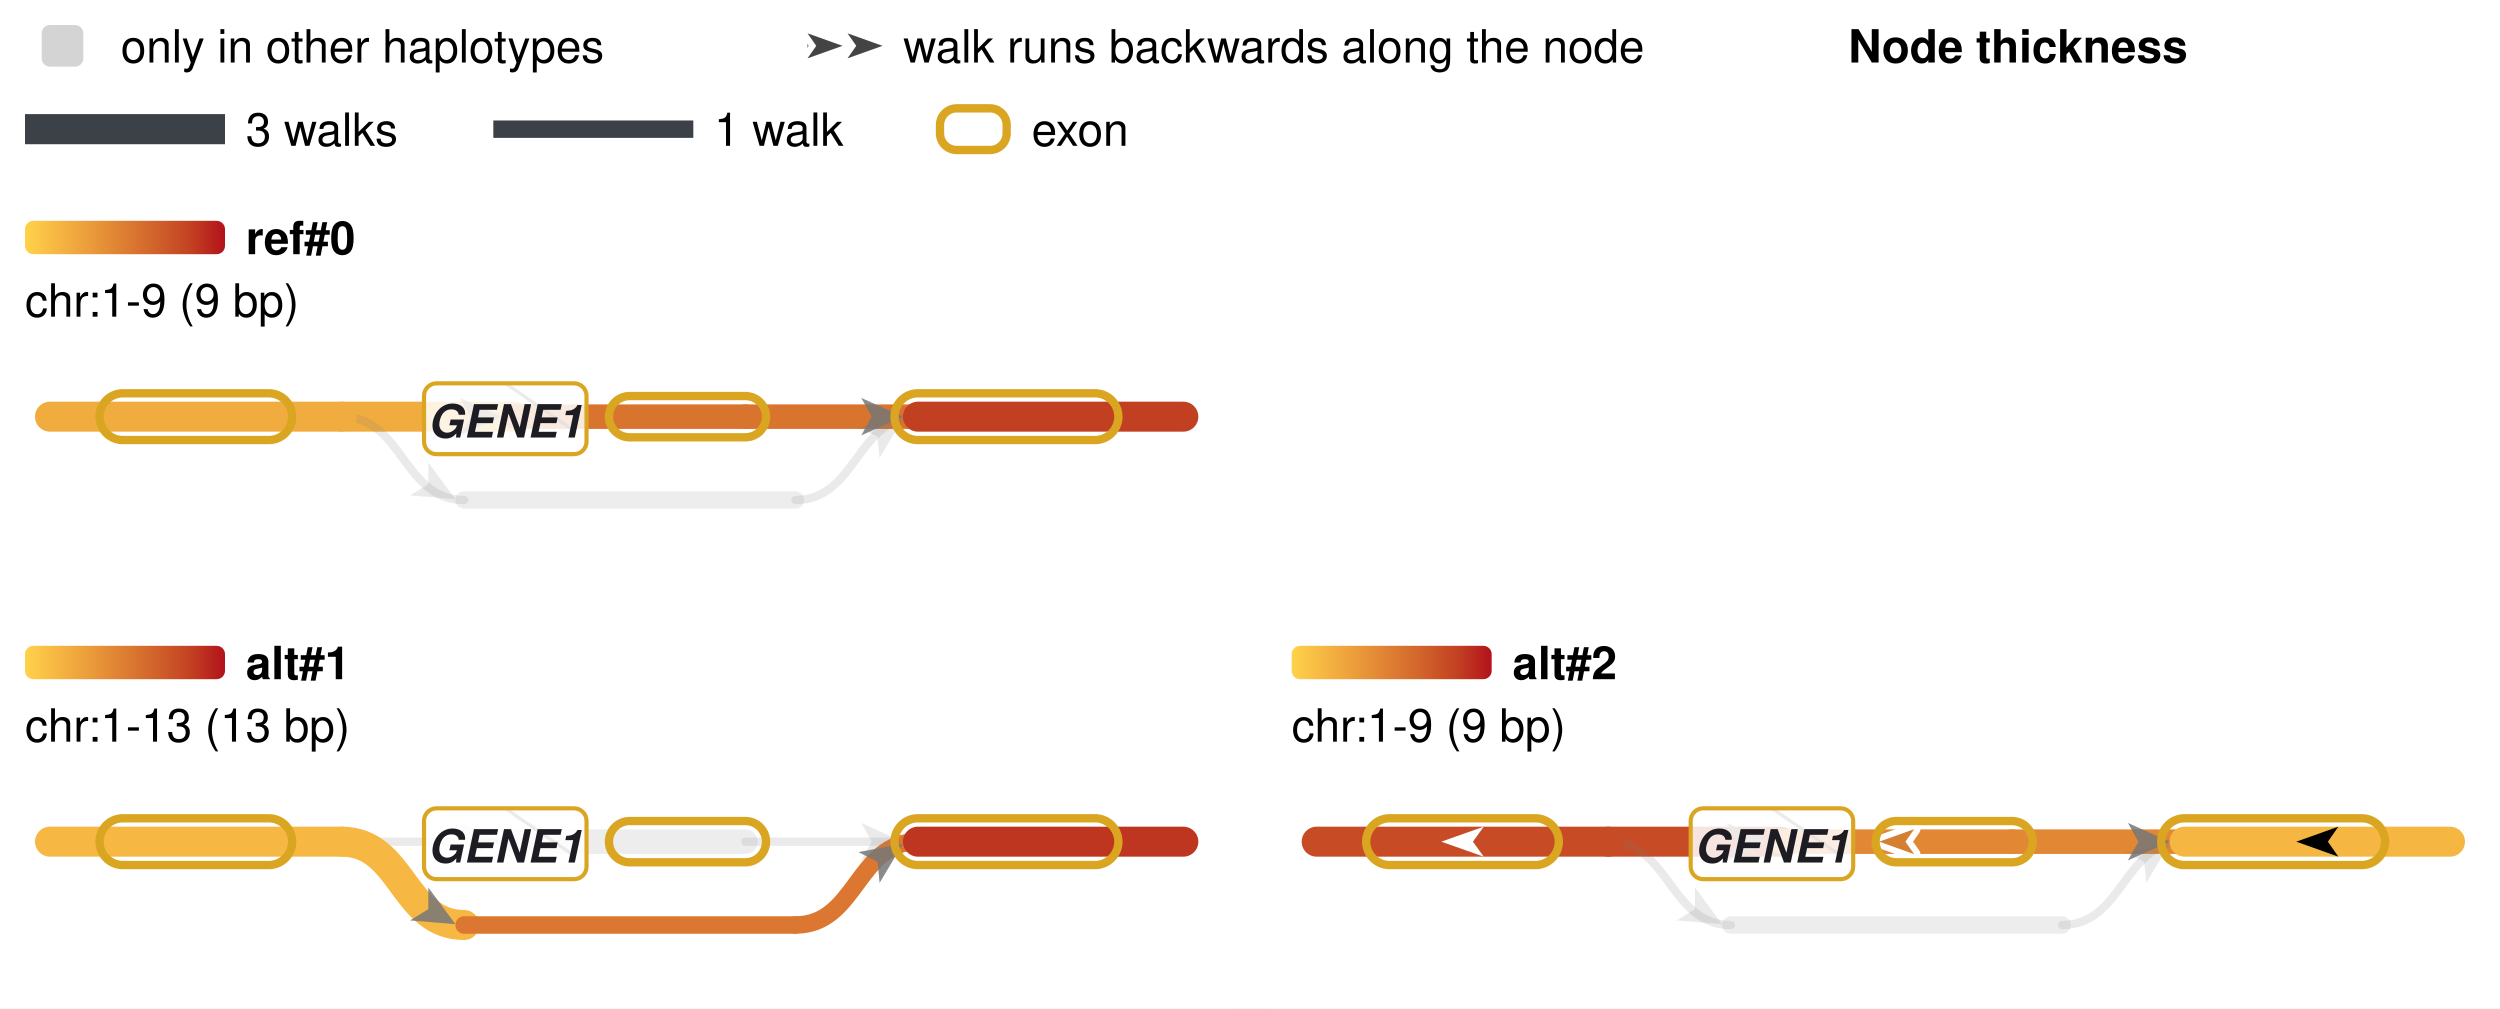
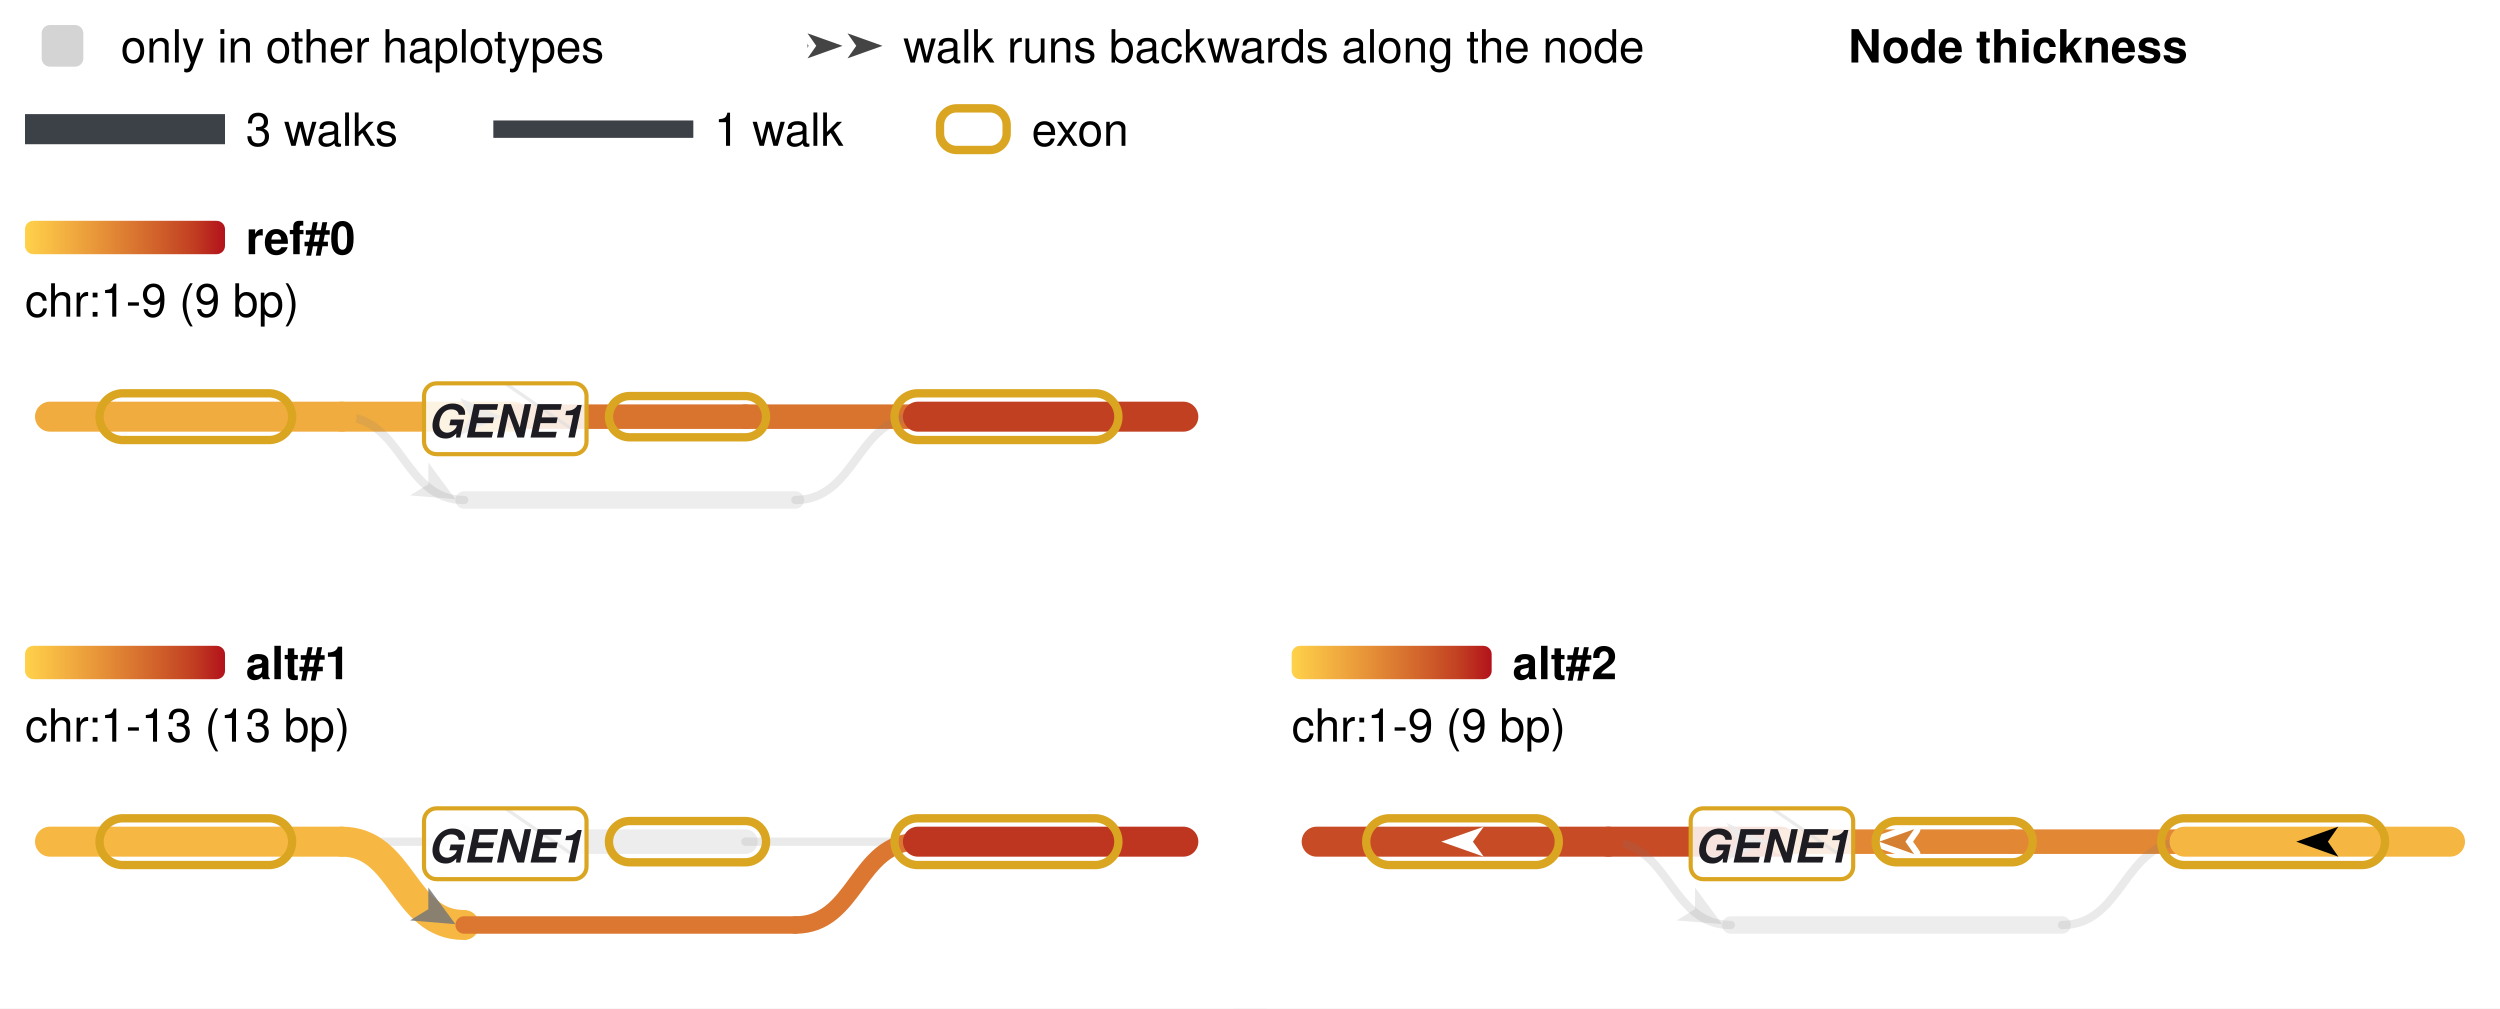
<svg xmlns="http://www.w3.org/2000/svg" width="600" height="242" viewBox="0 0 600 242">
  <rect width="600" height="242" fill="#fff" />
  <g transform="translate(6 2)" font-family="Helvetica, Arial, sans-serif" font-size="11">
    <rect x="4" y="4" width="10" height="10" rx="2" fill="#a0a0a0" fill-opacity="0.451" />
    <text x="23" y="13">only in other haplotypes</text>
  </g>
  <g transform="translate(193.8 2)" font-family="Helvetica, Arial, sans-serif" font-size="11">
    <line y1="9" y2="9" x2="18" stroke="#444444" stroke-width="2" />
    <path d="M8.4,9L0,12L2.1,9L0,6ZM18,9L9.6,12L11.7,9L9.6,6Z" fill="none" stroke="#ffffff" stroke-width="3" stroke-linejoin="round" />
    <path d="M8.4,9L0,12L2.1,9L0,6ZM18,9L9.6,12L11.7,9L9.6,6Z" fill="#444444" />
    <text x="23" y="13">walk runs backwards along the node</text>
  </g>
  <g transform="translate(443.6 2)" font-family="Helvetica, Arial, sans-serif" font-size="11">
    <text y="13" font-weight="bold">Node thickness</text>
  </g>
  <g transform="translate(6 22)" font-family="Helvetica, Arial, sans-serif" font-size="11">
    <rect y="5.386" width="48" height="7.229" fill="#3c4148" />
    <text x="53" y="13">3 walks</text>
  </g>
  <g transform="translate(118.4 22)" font-family="Helvetica, Arial, sans-serif" font-size="11">
    <rect y="6.913" width="48" height="4.174" fill="#3c4148" />
    <text x="53" y="13">1 walk</text>
  </g>
  <g transform="translate(224.6 22)" font-family="Helvetica, Arial, sans-serif" font-size="11">
    <rect x="1" y="4" width="16" height="10" rx="4" fill="none" stroke="#daa520" stroke-width="2" />
    <text x="23" y="13">exon</text>
  </g>
  <g transform="translate(6 48)" font-family="Helvetica, Arial, sans-serif" font-size="11">
    <linearGradient id="key0">
      <stop offset="0" stop-color="#ffd24a" />
      <stop offset="0.167" stop-color="#f5b642" />
      <stop offset="0.333" stop-color="#ea9a3a" />
      <stop offset="0.5" stop-color="#dd7d32" />
      <stop offset="0.667" stop-color="#d0602a" />
      <stop offset="0.833" stop-color="#c24022" />
      <stop offset="1" stop-color="#b3121b" />
    </linearGradient>
    <rect y="5" width="48" height="8" rx="2" fill="url(#key0)" />
    <text x="53" y="13">
      <tspan font-weight="bold">ref#0</tspan>
    </text>
    <text y="28">chr:1-9 (9 bp)</text>
  </g>
  <svg x="0" y="80" width="296" height="60">
    <rect x="0" y="0" width="296" height="60" fill="rgb(255,255,255)" />
    <path d="M82 20C102.7 20 102.7 20 123.4 20" fill="none" stroke="rgb(241,172,63)" stroke-width="7.2" stroke-linecap="round" stroke-linejoin="round" />
    <path d="M178.9 20C199.6 20 199.6 20 220.3 20" fill="none" stroke="rgb(217,116,47)" stroke-width="5.9" stroke-linecap="round" stroke-linejoin="round" />
    <path d="M82 20C96.7 20 96.7 40 111.4 40M190.9 40C205.6 40 205.6 20 220.3 20" fill="none" stroke="rgb(119,119,119)" stroke-opacity="0.153" stroke-width="2" stroke-linecap="round" stroke-linejoin="round" />
    <path d="M12 20L82 20" fill="none" stroke="rgb(241,172,63)" stroke-width="7.2" stroke-linecap="round" stroke-linejoin="round" />
    <path d="M220.3 20L284 20" fill="none" stroke="rgb(194,64,34)" stroke-width="7.2" stroke-linecap="round" stroke-linejoin="round" />
    <path d="M123.4 20L178.9 20" fill="none" stroke="rgb(217,116,47)" stroke-width="5.9" stroke-linecap="round" stroke-linejoin="round" />
    <path d="M111.4 40L190.9 40" fill="none" stroke="rgb(160,160,160)" stroke-opacity="0.18" stroke-width="4.2" stroke-linecap="round" stroke-linejoin="round" />
-     <path d="M120.4 20L110.4 24.5L112.9 20L110.4 15.5ZM216.7 20L206.7 24.5L209.2 20L206.7 15.5Z" fill="rgb(119,119,119)" fill-opacity="0.851" />
-     <path d="M109.3 39.8L98.4 38.9L102.8 36.2L102.8 31ZM216.7 20.5L211.1 29.9L210.6 24.8L206 22.5Z" fill="rgb(119,119,119)" fill-opacity="0.153" />
+     <path d="M120.4 20L110.4 24.5L112.9 20L110.4 15.5Z" fill="rgb(119,119,119)" fill-opacity="0.851" />
+     <path d="M109.3 39.8L98.4 38.9L102.8 36.2L102.8 31Z" fill="rgb(119,119,119)" fill-opacity="0.153" />
    <g>
      <mask id="exons0" maskUnits="userSpaceOnUse" x="0" y="0" width="296" height="60">
        <g>
          <path d="M29.5,20L64.5,20" fill="none" stroke="#fff" stroke-width="13.229" stroke-linecap="round" stroke-linejoin="round" />
          <path d="M151.1,20L178.9,20" fill="none" stroke="#fff" stroke-width="11.902" stroke-linecap="round" stroke-linejoin="round" />
          <path d="M220.3,20L262.8,20" fill="none" stroke="#fff" stroke-width="13.229" stroke-linecap="round" stroke-linejoin="round" />
          <path d="M29.5,20L64.5,20" fill="none" stroke="#000" stroke-width="9.229" stroke-linecap="round" stroke-linejoin="round" />
          <path d="M151.1,20L178.9,20" fill="none" stroke="#000" stroke-width="7.902" stroke-linecap="round" stroke-linejoin="round" />
          <path d="M220.3,20L262.8,20" fill="none" stroke="#000" stroke-width="9.229" stroke-linecap="round" stroke-linejoin="round" />
        </g>
      </mask>
      <rect width="296" height="60" fill="#daa520" mask="url(#exons0)" />
    </g>
    <line x1="121.265" x2="137.265" y1="12" y2="23" stroke="#1c1c22" stroke-width="0.8" stroke-opacity="0.6" />
    <rect x="101.765" y="12" width="39" height="17" rx="3" fill="#fff" fill-opacity="0.85" stroke="#daa520" />
    <text x="121.265" y="25" font-family="Helvetica, Arial, sans-serif" font-size="11" fill="#1c1c22" text-anchor="middle">
      <tspan font-style="italic" font-weight="600">GENE1</tspan>
    </text>
  </svg>
  <g transform="translate(6 150)" font-family="Helvetica, Arial, sans-serif" font-size="11">
    <linearGradient id="key1">
      <stop offset="0" stop-color="#ffd24a" />
      <stop offset="0.167" stop-color="#f5b642" />
      <stop offset="0.333" stop-color="#ea9a3a" />
      <stop offset="0.5" stop-color="#dd7d32" />
      <stop offset="0.667" stop-color="#d0602a" />
      <stop offset="0.833" stop-color="#c24022" />
      <stop offset="1" stop-color="#b3121b" />
    </linearGradient>
    <rect y="5" width="48" height="8" rx="2" fill="url(#key1)" />
    <text x="53" y="13">
      <tspan font-weight="bold">alt#1</tspan>
    </text>
    <text y="28">chr:1-13 (13 bp)</text>
  </g>
  <svg x="0" y="182" width="296" height="60">
    <rect x="0" y="0" width="296" height="60" fill="rgb(255,255,255)" />
    <path d="M82 20C102.7 20 102.7 20 123.4 20M178.9 20C199.6 20 199.6 20 220.3 20" fill="none" stroke="rgb(119,119,119)" stroke-opacity="0.153" stroke-width="2" stroke-linecap="round" stroke-linejoin="round" />
    <path d="M82 20C96.7 20 96.7 40 111.4 40" fill="none" stroke="rgb(246,184,66)" stroke-width="7.2" stroke-linecap="round" stroke-linejoin="round" />
    <path d="M190.9 40C205.6 40 205.6 20 220.3 20" fill="none" stroke="rgb(219,119,48)" stroke-width="4.2" stroke-linecap="round" stroke-linejoin="round" />
    <path d="M12 20L82 20" fill="none" stroke="rgb(246,184,66)" stroke-width="7.2" stroke-linecap="round" stroke-linejoin="round" />
    <path d="M220.3 20L284 20" fill="none" stroke="rgb(190,53,32)" stroke-width="7.2" stroke-linecap="round" stroke-linejoin="round" />
    <path d="M123.4 20L178.9 20" fill="none" stroke="rgb(160,160,160)" stroke-opacity="0.18" stroke-width="5.9" stroke-linecap="round" stroke-linejoin="round" />
    <path d="M111.4 40L190.9 40" fill="none" stroke="rgb(219,119,48)" stroke-width="4.2" stroke-linecap="round" stroke-linejoin="round" />
-     <path d="M120.4 20L110.4 24.5L112.9 20L110.4 15.5ZM216.7 20L206.7 24.5L209.2 20L206.7 15.5Z" fill="rgb(119,119,119)" fill-opacity="0.153" />
-     <path d="M109.3 39.8L98.4 38.9L102.8 36.2L102.8 31ZM216.7 20.5L211.1 29.9L210.6 24.8L206 22.5Z" fill="rgb(119,119,119)" fill-opacity="0.851" />
+     <path d="M120.4 20L110.4 24.5L112.9 20L110.4 15.5Z" fill="rgb(119,119,119)" fill-opacity="0.153" />
+     <path d="M109.3 39.8L98.4 38.9L102.8 36.2L102.8 31Z" fill="rgb(119,119,119)" fill-opacity="0.851" />
    <g>
      <mask id="exons1" maskUnits="userSpaceOnUse" x="0" y="0" width="296" height="60">
        <g>
          <path d="M29.5,20L64.5,20" fill="none" stroke="#fff" stroke-width="13.229" stroke-linecap="round" stroke-linejoin="round" />
          <path d="M151.1,20L178.9,20" fill="none" stroke="#fff" stroke-width="11.902" stroke-linecap="round" stroke-linejoin="round" />
          <path d="M220.3,20L262.8,20" fill="none" stroke="#fff" stroke-width="13.229" stroke-linecap="round" stroke-linejoin="round" />
          <path d="M29.5,20L64.5,20" fill="none" stroke="#000" stroke-width="9.229" stroke-linecap="round" stroke-linejoin="round" />
          <path d="M151.1,20L178.9,20" fill="none" stroke="#000" stroke-width="7.902" stroke-linecap="round" stroke-linejoin="round" />
          <path d="M220.3,20L262.8,20" fill="none" stroke="#000" stroke-width="9.229" stroke-linecap="round" stroke-linejoin="round" />
        </g>
      </mask>
      <rect width="296" height="60" fill="#daa520" mask="url(#exons1)" />
    </g>
    <line x1="121.265" x2="137.265" y1="12" y2="23" stroke="#1c1c22" stroke-width="0.8" stroke-opacity="0.6" />
    <rect x="101.765" y="12" width="39" height="17" rx="3" fill="#fff" fill-opacity="0.85" stroke="#daa520" />
    <text x="121.265" y="25" font-family="Helvetica, Arial, sans-serif" font-size="11" fill="#1c1c22" text-anchor="middle">
      <tspan font-style="italic" font-weight="600">GENE1</tspan>
    </text>
  </svg>
  <g transform="translate(310 150)" font-family="Helvetica, Arial, sans-serif" font-size="11">
    <linearGradient id="key2">
      <stop offset="0" stop-color="#ffd24a" />
      <stop offset="0.167" stop-color="#f5b642" />
      <stop offset="0.333" stop-color="#ea9a3a" />
      <stop offset="0.5" stop-color="#dd7d32" />
      <stop offset="0.667" stop-color="#d0602a" />
      <stop offset="0.833" stop-color="#c24022" />
      <stop offset="1" stop-color="#b3121b" />
    </linearGradient>
    <rect y="5" width="48" height="8" rx="2" fill="url(#key2)" />
    <text x="53" y="13">
      <tspan font-weight="bold">alt#2</tspan>
    </text>
    <text y="28">chr:1-9 (9 bp)</text>
  </g>
  <svg x="304" y="182" width="296" height="60">
    <rect x="0" y="0" width="296" height="60" fill="rgb(255,255,255)" />
    <path d="M82 20C102.7 20 102.7 20 123.4 20" fill="none" stroke="rgb(199,75,37)" stroke-width="7.2" stroke-linecap="round" stroke-linejoin="round" />
    <path d="M178.9 20C199.6 20 199.6 20 220.3 20" fill="none" stroke="rgb(226,135,52)" stroke-width="5.9" stroke-linecap="round" stroke-linejoin="round" />
    <path d="M82 20C96.7 20 96.7 40 111.4 40M190.9 40C205.6 40 205.6 20 220.3 20" fill="none" stroke="rgb(119,119,119)" stroke-opacity="0.153" stroke-width="2" stroke-linecap="round" stroke-linejoin="round" />
    <path d="M12 20L82 20" fill="none" stroke="rgb(199,75,37)" stroke-width="7.2" stroke-linecap="round" stroke-linejoin="round" />
    <path d="M220.3 20L284 20" fill="none" stroke="rgb(245,182,66)" stroke-width="7.2" stroke-linecap="round" stroke-linejoin="round" />
    <path d="M123.4 20L178.9 20" fill="none" stroke="rgb(226,135,52)" stroke-width="5.9" stroke-linecap="round" stroke-linejoin="round" />
    <path d="M111.4 40L190.9 40" fill="none" stroke="rgb(160,160,160)" stroke-opacity="0.18" stroke-width="4.2" stroke-linecap="round" stroke-linejoin="round" />
    <path d="M147 20L155.4 17L153.3 20L155.4 23Z" fill="none" stroke="rgb(255,255,255)" stroke-width="3" stroke-linecap="round" stroke-linejoin="round" />
-     <path d="M120.4 20L110.4 24.5L112.9 20L110.4 15.5ZM216.7 20L206.7 24.5L209.2 20L206.7 15.5Z" fill="rgb(119,119,119)" fill-opacity="0.851" />
-     <path d="M109.3 39.8L98.4 38.9L102.8 36.2L102.8 31ZM216.7 20.5L211.1 29.9L210.6 24.8L206 22.5Z" fill="rgb(119,119,119)" fill-opacity="0.153" />
+     <path d="M120.4 20L110.4 24.5L112.9 20L110.4 15.5Z" fill="rgb(119,119,119)" fill-opacity="0.851" />
+     <path d="M109.3 39.8L98.4 38.9L102.8 36.2L102.8 31Z" fill="rgb(119,119,119)" fill-opacity="0.153" />
    <path d="M41.9 20L52.1 16.4L49.5 20L52.1 23.6Z" fill="rgb(255,255,255)" />
    <path d="M147 20L155.4 17L153.3 20L155.4 23Z" fill="rgb(212,127,49)" />
    <path d="M247.1 20L257.2 16.4L254.7 20L257.2 23.6Z" fill="rgb(0,0,0)" />
    <g>
      <mask id="exons2" maskUnits="userSpaceOnUse" x="0" y="0" width="296" height="60">
        <g>
          <path d="M29.5,20L64.5,20" fill="none" stroke="#fff" stroke-width="13.229" stroke-linecap="round" stroke-linejoin="round" />
          <path d="M151.1,20L178.9,20" fill="none" stroke="#fff" stroke-width="11.902" stroke-linecap="round" stroke-linejoin="round" />
          <path d="M220.3,20L262.8,20" fill="none" stroke="#fff" stroke-width="13.229" stroke-linecap="round" stroke-linejoin="round" />
          <path d="M29.5,20L64.5,20" fill="none" stroke="#000" stroke-width="9.229" stroke-linecap="round" stroke-linejoin="round" />
          <path d="M151.1,20L178.9,20" fill="none" stroke="#000" stroke-width="7.902" stroke-linecap="round" stroke-linejoin="round" />
          <path d="M220.3,20L262.8,20" fill="none" stroke="#000" stroke-width="9.229" stroke-linecap="round" stroke-linejoin="round" />
        </g>
      </mask>
      <rect width="296" height="60" fill="#daa520" mask="url(#exons2)" />
    </g>
    <line x1="121.265" x2="137.265" y1="12" y2="23" stroke="#1c1c22" stroke-width="0.8" stroke-opacity="0.6" />
    <rect x="101.765" y="12" width="39" height="17" rx="3" fill="#fff" fill-opacity="0.85" stroke="#daa520" />
    <text x="121.265" y="25" font-family="Helvetica, Arial, sans-serif" font-size="11" fill="#1c1c22" text-anchor="middle">
      <tspan font-style="italic" font-weight="600">GENE1</tspan>
    </text>
  </svg>
</svg>
